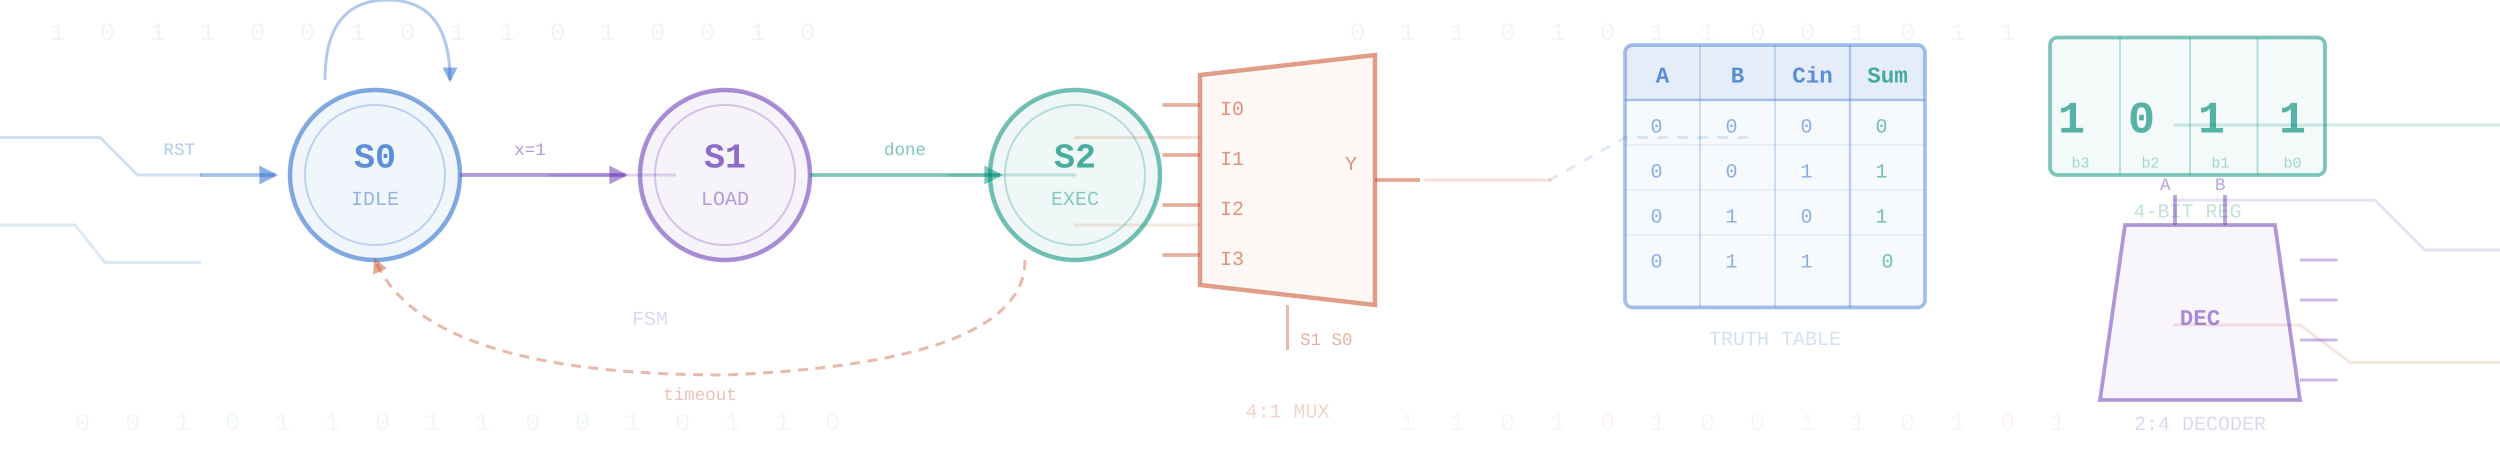
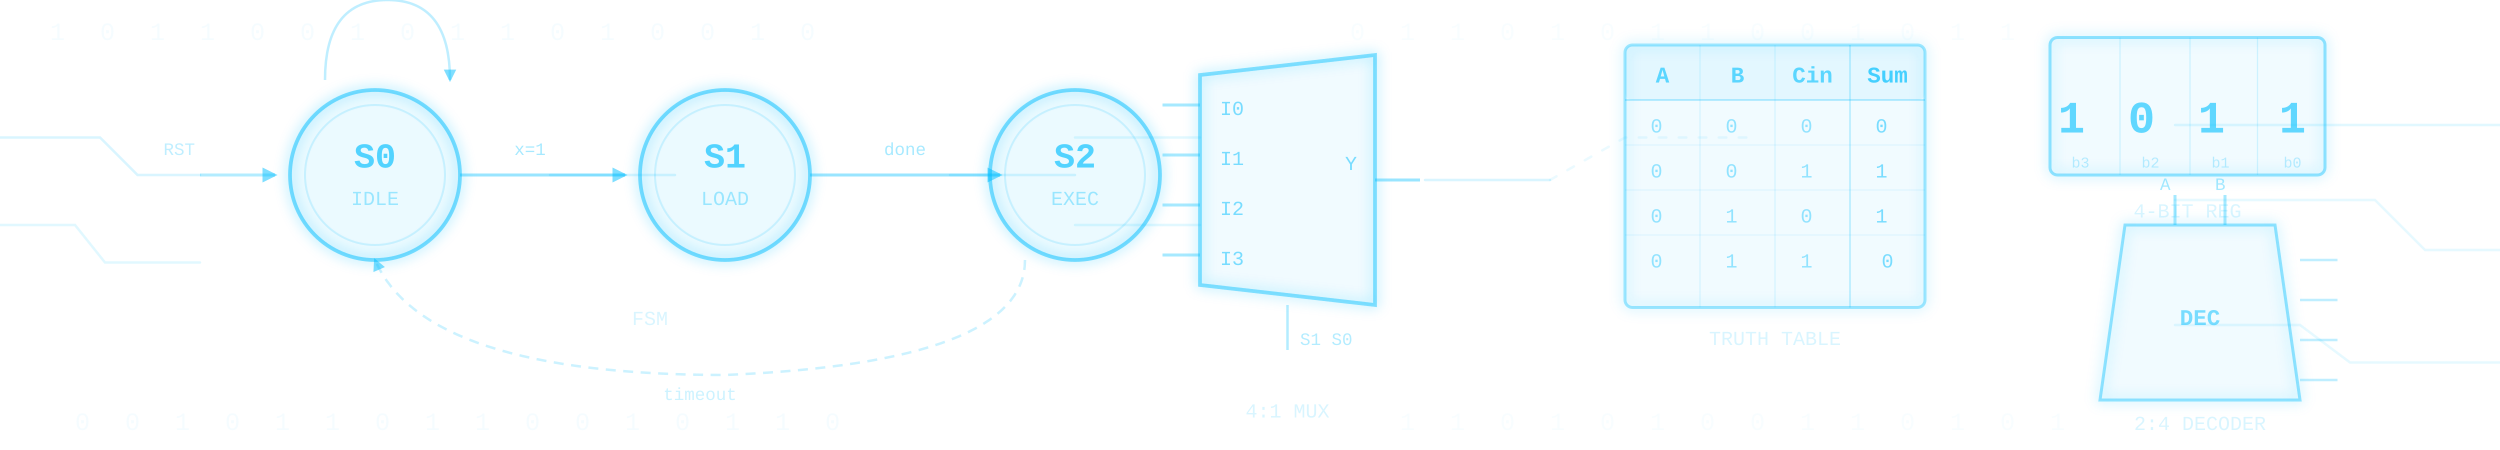
<svg xmlns="http://www.w3.org/2000/svg" viewBox="0 0 1000 180">
+   <defs>
+     <filter id="glowB" x="-20%" y="-20%" width="140%" height="140%">
+       <feGaussianBlur stdDeviation="2.5" result="blur" />
+       <feMerge>
+         <feMergeNode in="blur" />
+         <feMergeNode in="SourceGraphic" />
+       </feMerge>
+     </filter>
+     <marker id="arrowCyan" viewBox="0 0 6 6" refX="5" refY="3" markerWidth="5" markerHeight="5" orient="auto-start-reverse">
+       <path d="M0,0 L6,3 L0,6 Z" fill="rgba(0,191,255,0.5)" />
+     </marker>
+   </defs>
  <text font-family="'Courier New', monospace" font-size="10" letter-spacing="4">
-     <tspan x="20" y="16" fill="rgba(30,60,120,0.06)">1 0 1 1 0 0 1 0 1 1 0 1 0 0 1 0</tspan>
-     <tspan x="540" y="16" fill="rgba(120,40,160,0.06)">0 1 1 0 1 0 1 1 0 0 1 0 1 1</tspan>
-     <tspan x="30" y="172" fill="rgba(0,120,120,0.06)">0 0 1 0 1 1 0 1 1 0 0 1 0 1 1 0</tspan>
-     <tspan x="560" y="172" fill="rgba(200,80,40,0.06)">1 1 0 1 0 1 0 0 1 1 0 1 0 1</tspan>
+     <tspan x="20" y="16" fill="rgba(0,191,255,0.04)">1 0 1 1 0 0 1 0 1 1 0 1 0 0 1 0</tspan>
+     <tspan x="540" y="16" fill="rgba(0,191,255,0.03)">0 1 1 0 1 0 1 1 0 0 1 0 1 1</tspan>
+     <tspan x="30" y="172" fill="rgba(0,191,255,0.04)">0 0 1 0 1 1 0 1 1 0 0 1 0 1 1 0</tspan>
+     <tspan x="560" y="172" fill="rgba(0,191,255,0.03)">1 1 0 1 0 1 0 0 1 1 0 1 0 1</tspan>
  </text>
-   <g stroke-width="1.2" fill="none" stroke-linecap="round">
-     <path d="M0,55 H40 L55,70 H80" stroke="rgba(30,100,200,0.2)" />
-     <path d="M0,90 H30 L42,105 H80" stroke="rgba(30,100,200,0.15)" />
-     <path d="M220,70 H270" stroke="rgba(100,50,180,0.2)" />
-     <path d="M380,70 H430" stroke="rgba(0,140,120,0.2)" />
-     <path d="M430,55 H480" stroke="rgba(200,80,40,0.18)" />
-     <path d="M430,90 H480" stroke="rgba(200,80,40,0.15)" />
-     <path d="M570,72 H620" stroke="rgba(200,80,40,0.18)" />
-     <path d="M620,72 L650,55 H700" stroke="rgba(30,100,200,0.15)" stroke-dasharray="3,5" />
-     <path d="M870,50 H1000" stroke="rgba(0,140,120,0.18)" />
-     <path d="M870,80 H950 L970,100 H1000" stroke="rgba(100,50,180,0.15)" />
-     <path d="M870,130 H920 L940,145 H1000" stroke="rgba(200,80,40,0.15)" />
+   <g stroke-width="1" fill="none" stroke-linecap="round">
+     <path d="M0,55 H40 L55,70 H80" stroke="rgba(0,191,255,0.15)" />
+     <path d="M0,90 H30 L42,105 H80" stroke="rgba(0,191,255,0.12)" />
+     <path d="M220,70 H270" stroke="rgba(0,191,255,0.15)" />
+     <path d="M380,70 H430" stroke="rgba(0,191,255,0.15)" />
+     <path d="M430,55 H480" stroke="rgba(0,191,255,0.12)" />
+     <path d="M430,90 H480" stroke="rgba(0,191,255,0.12)" />
+     <path d="M570,72 H620" stroke="rgba(0,191,255,0.15)" />
+     <path d="M620,72 L650,55 H700" stroke="rgba(0,191,255,0.08)" stroke-dasharray="3,5" />
+     <path d="M870,50 H1000" stroke="rgba(0,191,255,0.12)" />
+     <path d="M870,80 H950 L970,100 H1000" stroke="rgba(0,191,255,0.1)" />
+     <path d="M870,130 H920 L940,145 H1000" stroke="rgba(0,191,255,0.1)" />
  </g>
  <g transform="translate(110,30)">
-     <circle cx="40" cy="40" r="34" fill="rgba(30,100,200,0.06)" stroke="rgba(30,100,200,0.55)" stroke-width="1.8" />
-     <circle cx="40" cy="40" r="28" fill="none" stroke="rgba(30,100,200,0.25)" stroke-width="0.8" />
-     <text x="40" y="37" fill="rgba(30,100,200,0.7)" font-size="14" font-family="'Courier New', monospace" text-anchor="middle" font-weight="bold">S0</text>
-     <text x="40" y="52" fill="rgba(30,100,200,0.45)" font-size="8" font-family="'Courier New', monospace" text-anchor="middle">IDLE</text>
+     <circle cx="40" cy="40" r="34" fill="rgba(0,191,255,0.04)" stroke="rgba(0,191,255,0.5)" stroke-width="1.5" filter="url(#glowB)" />
+     <circle cx="40" cy="40" r="28" fill="none" stroke="rgba(0,191,255,0.15)" stroke-width="0.8" />
+     <text x="40" y="37" fill="rgba(0,191,255,0.65)" font-size="14" font-family="'Courier New', monospace" text-anchor="middle" font-weight="bold">S0</text>
+     <text x="40" y="52" fill="rgba(0,191,255,0.35)" font-size="8" font-family="'Courier New', monospace" text-anchor="middle">IDLE</text>
  </g>
-   <g stroke="rgba(100,50,180,0.5)" stroke-width="1.5" fill="none">
-     <path d="M184,70 H240 L250,70" marker-end="url(#arrowPurple)" />
+   <g stroke="rgba(0,191,255,0.4)" stroke-width="1.2" fill="none">
+     <path d="M184,70 H250" marker-end="url(#arrowCyan)" />
  </g>
-   <text x="212" y="62" fill="rgba(100,50,180,0.5)" font-size="7" font-family="'Courier New', monospace" text-anchor="middle">x=1</text>
+   <text x="212" y="62" fill="rgba(0,191,255,0.35)" font-size="7" font-family="'Courier New', monospace" text-anchor="middle">x=1</text>
  <g transform="translate(250,30)">
-     <circle cx="40" cy="40" r="34" fill="rgba(100,50,180,0.06)" stroke="rgba(100,50,180,0.55)" stroke-width="1.8" />
-     <circle cx="40" cy="40" r="28" fill="none" stroke="rgba(100,50,180,0.25)" stroke-width="0.8" />
-     <text x="40" y="37" fill="rgba(100,50,180,0.7)" font-size="14" font-family="'Courier New', monospace" text-anchor="middle" font-weight="bold">S1</text>
-     <text x="40" y="52" fill="rgba(100,50,180,0.45)" font-size="8" font-family="'Courier New', monospace" text-anchor="middle">LOAD</text>
+     <circle cx="40" cy="40" r="34" fill="rgba(0,191,255,0.04)" stroke="rgba(0,191,255,0.5)" stroke-width="1.5" filter="url(#glowB)" />
+     <circle cx="40" cy="40" r="28" fill="none" stroke="rgba(0,191,255,0.15)" stroke-width="0.8" />
+     <text x="40" y="37" fill="rgba(0,191,255,0.65)" font-size="14" font-family="'Courier New', monospace" text-anchor="middle" font-weight="bold">S1</text>
+     <text x="40" y="52" fill="rgba(0,191,255,0.35)" font-size="8" font-family="'Courier New', monospace" text-anchor="middle">LOAD</text>
  </g>
-   <g stroke="rgba(0,140,120,0.5)" stroke-width="1.5" fill="none">
-     <path d="M324,70 H390 L400,70" marker-end="url(#arrowTeal)" />
+   <g stroke="rgba(0,191,255,0.4)" stroke-width="1.2" fill="none">
+     <path d="M324,70 H400" marker-end="url(#arrowCyan)" />
  </g>
-   <text x="362" y="62" fill="rgba(0,140,120,0.5)" font-size="7" font-family="'Courier New', monospace" text-anchor="middle">done</text>
+   <text x="362" y="62" fill="rgba(0,191,255,0.35)" font-size="7" font-family="'Courier New', monospace" text-anchor="middle">done</text>
  <g transform="translate(390,30)">
-     <circle cx="40" cy="40" r="34" fill="rgba(0,140,120,0.06)" stroke="rgba(0,140,120,0.55)" stroke-width="1.8" />
-     <circle cx="40" cy="40" r="28" fill="none" stroke="rgba(0,140,120,0.25)" stroke-width="0.8" />
-     <text x="40" y="37" fill="rgba(0,140,120,0.7)" font-size="14" font-family="'Courier New', monospace" text-anchor="middle" font-weight="bold">S2</text>
-     <text x="40" y="52" fill="rgba(0,140,120,0.45)" font-size="8" font-family="'Courier New', monospace" text-anchor="middle">EXEC</text>
+     <circle cx="40" cy="40" r="34" fill="rgba(0,191,255,0.04)" stroke="rgba(0,191,255,0.5)" stroke-width="1.5" filter="url(#glowB)" />
+     <circle cx="40" cy="40" r="28" fill="none" stroke="rgba(0,191,255,0.15)" stroke-width="0.8" />
+     <text x="40" y="37" fill="rgba(0,191,255,0.65)" font-size="14" font-family="'Courier New', monospace" text-anchor="middle" font-weight="bold">S2</text>
+     <text x="40" y="52" fill="rgba(0,191,255,0.35)" font-size="8" font-family="'Courier New', monospace" text-anchor="middle">EXEC</text>
  </g>
-   <path d="M130,32 Q130,0 155,0 Q180,0 180,32" fill="none" stroke="rgba(30,100,200,0.35)" stroke-width="1.2" marker-end="url(#arrowBlue)" />
-   <text x="155" y="-5" fill="rgba(30,100,200,0.4)" font-size="6" font-family="'Courier New', monospace" text-anchor="middle">x=0</text>
-   <path d="M80,70 L110,70" fill="none" stroke="rgba(30,100,200,0.4)" stroke-width="1.5" marker-end="url(#arrowBlue)" />
-   <text x="78" y="62" fill="rgba(30,100,200,0.35)" font-size="7" font-family="'Courier New', monospace" text-anchor="end">RST</text>
-   <path d="M410,104 Q410,145 290,150 Q170,150 150,104" fill="none" stroke="rgba(200,80,40,0.4)" stroke-width="1.2" stroke-dasharray="4,3" marker-end="url(#arrowOrange)" />
-   <text x="280" y="160" fill="rgba(200,80,40,0.35)" font-size="7" font-family="'Courier New', monospace" text-anchor="middle">timeout</text>
-   <text x="260" y="130" fill="rgba(100,50,180,0.2)" font-size="8" font-family="'Courier New', monospace" text-anchor="middle">FSM</text>
+   <path d="M130,32 Q130,0 155,0 Q180,0 180,32" fill="none" stroke="rgba(0,191,255,0.25)" stroke-width="1" marker-end="url(#arrowCyan)" />
+   <text x="155" y="-5" fill="rgba(0,191,255,0.25)" font-size="6" font-family="'Courier New', monospace" text-anchor="middle">x=0</text>
+   <path d="M80,70 L110,70" fill="none" stroke="rgba(0,191,255,0.3)" stroke-width="1.2" marker-end="url(#arrowCyan)" />
+   <text x="78" y="62" fill="rgba(0,191,255,0.25)" font-size="7" font-family="'Courier New', monospace" text-anchor="end">RST</text>
+   <path d="M410,104 Q410,145 290,150 Q170,150 150,104" fill="none" stroke="rgba(0,191,255,0.2)" stroke-width="1" stroke-dasharray="4,3" marker-end="url(#arrowCyan)" />
+   <text x="280" y="160" fill="rgba(0,191,255,0.2)" font-size="7" font-family="'Courier New', monospace" text-anchor="middle">timeout</text>
+   <text x="260" y="130" fill="rgba(0,191,255,0.15)" font-size="8" font-family="'Courier New', monospace" text-anchor="middle">FSM</text>
  <g transform="translate(480,22)">
-     <path d="M0,8 L70,0 L70,100 L0,92 Z" fill="rgba(200,80,40,0.05)" stroke="rgba(200,80,40,0.55)" stroke-width="1.8" />
-     <line x1="-15" y1="20" x2="0" y2="20" stroke="rgba(200,80,40,0.45)" stroke-width="1.5" />
-     <line x1="-15" y1="40" x2="0" y2="40" stroke="rgba(200,80,40,0.45)" stroke-width="1.5" />
-     <line x1="-15" y1="60" x2="0" y2="60" stroke="rgba(200,80,40,0.45)" stroke-width="1.5" />
-     <line x1="-15" y1="80" x2="0" y2="80" stroke="rgba(200,80,40,0.45)" stroke-width="1.5" />
-     <line x1="70" y1="50" x2="88" y2="50" stroke="rgba(200,80,40,0.5)" stroke-width="1.5" />
-     <line x1="35" y1="100" x2="35" y2="118" stroke="rgba(200,80,40,0.4)" stroke-width="1.2" />
-     <text x="8" y="24" fill="rgba(200,80,40,0.6)" font-size="8" font-family="'Courier New', monospace">I0</text>
-     <text x="8" y="44" fill="rgba(200,80,40,0.6)" font-size="8" font-family="'Courier New', monospace">I1</text>
-     <text x="8" y="64" fill="rgba(200,80,40,0.6)" font-size="8" font-family="'Courier New', monospace">I2</text>
-     <text x="8" y="84" fill="rgba(200,80,40,0.6)" font-size="8" font-family="'Courier New', monospace">I3</text>
-     <text x="58" y="46" fill="rgba(200,80,40,0.6)" font-size="8" font-family="'Courier New', monospace">Y</text>
-     <text x="40" y="116" fill="rgba(200,80,40,0.45)" font-size="7" font-family="'Courier New', monospace">S1 S0</text>
-     <text x="35" y="145" fill="rgba(200,80,40,0.25)" font-size="8" font-family="'Courier New', monospace" text-anchor="middle">4:1 MUX</text>
+     <path d="M0,8 L70,0 L70,100 L0,92 Z" fill="rgba(0,191,255,0.03)" stroke="rgba(0,191,255,0.45)" stroke-width="1.5" filter="url(#glowB)" />
+     <line x1="-15" y1="20" x2="0" y2="20" stroke="rgba(0,191,255,0.35)" stroke-width="1.2" />
+     <line x1="-15" y1="40" x2="0" y2="40" stroke="rgba(0,191,255,0.35)" stroke-width="1.2" />
+     <line x1="-15" y1="60" x2="0" y2="60" stroke="rgba(0,191,255,0.35)" stroke-width="1.2" />
+     <line x1="-15" y1="80" x2="0" y2="80" stroke="rgba(0,191,255,0.35)" stroke-width="1.2" />
+     <line x1="70" y1="50" x2="88" y2="50" stroke="rgba(0,191,255,0.4)" stroke-width="1.2" />
+     <line x1="35" y1="100" x2="35" y2="118" stroke="rgba(0,191,255,0.3)" stroke-width="1" />
+     <text x="8" y="24" fill="rgba(0,191,255,0.5)" font-size="8" font-family="'Courier New', monospace">I0</text>
+     <text x="8" y="44" fill="rgba(0,191,255,0.5)" font-size="8" font-family="'Courier New', monospace">I1</text>
+     <text x="8" y="64" fill="rgba(0,191,255,0.5)" font-size="8" font-family="'Courier New', monospace">I2</text>
+     <text x="8" y="84" fill="rgba(0,191,255,0.5)" font-size="8" font-family="'Courier New', monospace">I3</text>
+     <text x="58" y="46" fill="rgba(0,191,255,0.5)" font-size="8" font-family="'Courier New', monospace">Y</text>
+     <text x="40" y="116" fill="rgba(0,191,255,0.3)" font-size="7" font-family="'Courier New', monospace">S1 S0</text>
+     <text x="35" y="145" fill="rgba(0,191,255,0.15)" font-size="8" font-family="'Courier New', monospace" text-anchor="middle">4:1 MUX</text>
  </g>
  <g transform="translate(650,18)">
-     <rect x="0" y="0" width="120" height="105" rx="3" fill="rgba(30,100,200,0.04)" stroke="rgba(30,100,200,0.4)" stroke-width="1.5" />
-     <rect x="0" y="0" width="120" height="22" rx="3" fill="rgba(30,100,200,0.08)" />
-     <line x1="0" y1="22" x2="120" y2="22" stroke="rgba(30,100,200,0.35)" stroke-width="1" />
-     <line x1="30" y1="0" x2="30" y2="105" stroke="rgba(30,100,200,0.2)" stroke-width="0.8" />
-     <line x1="60" y1="0" x2="60" y2="105" stroke="rgba(30,100,200,0.2)" stroke-width="0.8" />
-     <line x1="90" y1="0" x2="90" y2="105" stroke="rgba(30,100,200,0.3)" stroke-width="1" />
-     <line x1="0" y1="40" x2="120" y2="40" stroke="rgba(30,100,200,0.12)" stroke-width="0.5" />
-     <line x1="0" y1="58" x2="120" y2="58" stroke="rgba(30,100,200,0.12)" stroke-width="0.5" />
-     <line x1="0" y1="76" x2="120" y2="76" stroke="rgba(30,100,200,0.12)" stroke-width="0.5" />
-     <text x="15" y="15" fill="rgba(30,100,200,0.7)" font-size="9" font-family="'Courier New', monospace" text-anchor="middle" font-weight="bold">A</text>
-     <text x="45" y="15" fill="rgba(30,100,200,0.7)" font-size="9" font-family="'Courier New', monospace" text-anchor="middle" font-weight="bold">B</text>
-     <text x="75" y="15" fill="rgba(30,100,200,0.7)" font-size="9" font-family="'Courier New', monospace" text-anchor="middle" font-weight="bold">Cin</text>
-     <text x="105" y="15" fill="rgba(0,140,120,0.7)" font-size="9" font-family="'Courier New', monospace" text-anchor="middle" font-weight="bold">Sum</text>
+     <rect x="0" y="0" width="120" height="105" rx="3" fill="rgba(0,191,255,0.03)" stroke="rgba(0,191,255,0.35)" stroke-width="1.2" filter="url(#glowB)" />
+     <rect x="0" y="0" width="120" height="22" rx="3" fill="rgba(0,191,255,0.06)" />
+     <line x1="0" y1="22" x2="120" y2="22" stroke="rgba(0,191,255,0.25)" stroke-width="0.8" />
+     <line x1="30" y1="0" x2="30" y2="105" stroke="rgba(0,191,255,0.12)" stroke-width="0.5" />
+     <line x1="60" y1="0" x2="60" y2="105" stroke="rgba(0,191,255,0.12)" stroke-width="0.5" />
+     <line x1="90" y1="0" x2="90" y2="105" stroke="rgba(0,191,255,0.2)" stroke-width="0.8" />
+     <line x1="0" y1="40" x2="120" y2="40" stroke="rgba(0,191,255,0.08)" stroke-width="0.5" />
+     <line x1="0" y1="58" x2="120" y2="58" stroke="rgba(0,191,255,0.08)" stroke-width="0.5" />
+     <line x1="0" y1="76" x2="120" y2="76" stroke="rgba(0,191,255,0.08)" stroke-width="0.5" />
+     <text x="15" y="15" fill="rgba(0,191,255,0.6)" font-size="9" font-family="'Courier New', monospace" text-anchor="middle" font-weight="bold">A</text>
+     <text x="45" y="15" fill="rgba(0,191,255,0.6)" font-size="9" font-family="'Courier New', monospace" text-anchor="middle" font-weight="bold">B</text>
+     <text x="75" y="15" fill="rgba(0,191,255,0.6)" font-size="9" font-family="'Courier New', monospace" text-anchor="middle" font-weight="bold">Cin</text>
+     <text x="105" y="15" fill="rgba(0,191,255,0.7)" font-size="9" font-family="'Courier New', monospace" text-anchor="middle" font-weight="bold">Sum</text>
    <text font-family="'Courier New', monospace" font-size="8" text-anchor="middle">
-       <tspan x="15" y="35" fill="rgba(30,100,200,0.5)">0</tspan>
-       <tspan x="45" y="35" fill="rgba(30,100,200,0.5)">0</tspan>
-       <tspan x="75" y="35" fill="rgba(30,100,200,0.5)">0</tspan>
-       <tspan x="105" y="35" fill="rgba(0,140,120,0.55)">0</tspan>
-       <tspan x="15" y="53" fill="rgba(30,100,200,0.5)">0</tspan>
-       <tspan x="45" y="53" fill="rgba(30,100,200,0.5)">0</tspan>
-       <tspan x="75" y="53" fill="rgba(30,100,200,0.5)">1</tspan>
-       <tspan x="105" y="53" fill="rgba(0,140,120,0.55)">1</tspan>
-       <tspan x="15" y="71" fill="rgba(30,100,200,0.5)">0</tspan>
-       <tspan x="45" y="71" fill="rgba(30,100,200,0.5)">1</tspan>
-       <tspan x="75" y="71" fill="rgba(30,100,200,0.5)">0</tspan>
-       <tspan x="105" y="71" fill="rgba(0,140,120,0.55)">1</tspan>
-       <tspan x="15" y="89" fill="rgba(30,100,200,0.5)">0</tspan>
-       <tspan x="45" y="89" fill="rgba(30,100,200,0.5)">1</tspan>
-       <tspan x="75" y="89" fill="rgba(30,100,200,0.5)">1</tspan>
-       <tspan x="105" y="89" fill="rgba(0,140,120,0.55)">0</tspan>
+       <tspan x="15" y="35" fill="rgba(0,191,255,0.4)">0</tspan>
+       <tspan x="45" y="35" fill="rgba(0,191,255,0.4)">0</tspan>
+       <tspan x="75" y="35" fill="rgba(0,191,255,0.4)">0</tspan>
+       <tspan x="105" y="35" fill="rgba(0,191,255,0.5)">0</tspan>
+       <tspan x="15" y="53" fill="rgba(0,191,255,0.4)">0</tspan>
+       <tspan x="45" y="53" fill="rgba(0,191,255,0.4)">0</tspan>
+       <tspan x="75" y="53" fill="rgba(0,191,255,0.4)">1</tspan>
+       <tspan x="105" y="53" fill="rgba(0,191,255,0.5)">1</tspan>
+       <tspan x="15" y="71" fill="rgba(0,191,255,0.4)">0</tspan>
+       <tspan x="45" y="71" fill="rgba(0,191,255,0.4)">1</tspan>
+       <tspan x="75" y="71" fill="rgba(0,191,255,0.4)">0</tspan>
+       <tspan x="105" y="71" fill="rgba(0,191,255,0.5)">1</tspan>
+       <tspan x="15" y="89" fill="rgba(0,191,255,0.4)">0</tspan>
+       <tspan x="45" y="89" fill="rgba(0,191,255,0.4)">1</tspan>
+       <tspan x="75" y="89" fill="rgba(0,191,255,0.4)">1</tspan>
+       <tspan x="105" y="89" fill="rgba(0,191,255,0.5)">0</tspan>
    </text>
-     <text x="60" y="120" fill="rgba(30,100,200,0.2)" font-size="8" font-family="'Courier New', monospace" text-anchor="middle">TRUTH TABLE</text>
+     <text x="60" y="120" fill="rgba(0,191,255,0.15)" font-size="8" font-family="'Courier New', monospace" text-anchor="middle">TRUTH TABLE</text>
  </g>
  <g transform="translate(820,15)">
-     <rect x="0" y="0" width="110" height="55" rx="3" fill="rgba(0,140,120,0.05)" stroke="rgba(0,140,120,0.5)" stroke-width="1.5" />
-     <line x1="28" y1="0" x2="28" y2="55" stroke="rgba(0,140,120,0.25)" stroke-width="0.8" />
-     <line x1="56" y1="0" x2="56" y2="55" stroke="rgba(0,140,120,0.25)" stroke-width="0.8" />
-     <line x1="83" y1="0" x2="83" y2="55" stroke="rgba(0,140,120,0.25)" stroke-width="0.8" />
+     <rect x="0" y="0" width="110" height="55" rx="3" fill="rgba(0,191,255,0.03)" stroke="rgba(0,191,255,0.4)" stroke-width="1.2" filter="url(#glowB)" />
+     <line x1="28" y1="0" x2="28" y2="55" stroke="rgba(0,191,255,0.15)" stroke-width="0.5" />
+     <line x1="56" y1="0" x2="56" y2="55" stroke="rgba(0,191,255,0.15)" stroke-width="0.5" />
+     <line x1="83" y1="0" x2="83" y2="55" stroke="rgba(0,191,255,0.15)" stroke-width="0.5" />
    <text font-family="'Courier New', monospace" font-size="18" text-anchor="middle" font-weight="bold">
-       <tspan x="14" y="38" fill="rgba(0,140,120,0.65)">1</tspan>
-       <tspan x="42" y="38" fill="rgba(0,140,120,0.65)">0</tspan>
-       <tspan x="70" y="38" fill="rgba(0,140,120,0.65)">1</tspan>
-       <tspan x="97" y="38" fill="rgba(0,140,120,0.65)">1</tspan>
+       <tspan x="14" y="38" fill="rgba(0,191,255,0.6)">1</tspan>
+       <tspan x="42" y="38" fill="rgba(0,191,255,0.6)">0</tspan>
+       <tspan x="70" y="38" fill="rgba(0,191,255,0.6)">1</tspan>
+       <tspan x="97" y="38" fill="rgba(0,191,255,0.6)">1</tspan>
    </text>
-     <text font-family="'Courier New', monospace" font-size="6" text-anchor="middle" fill="rgba(0,140,120,0.35)">
+     <text font-family="'Courier New', monospace" font-size="6" text-anchor="middle" fill="rgba(0,191,255,0.25)">
      <tspan x="14" y="52">b3</tspan>
      <tspan x="42" y="52">b2</tspan>
      <tspan x="70" y="52">b1</tspan>
      <tspan x="97" y="52">b0</tspan>
    </text>
-     <text x="55" y="72" fill="rgba(0,140,120,0.25)" font-size="8" font-family="'Courier New', monospace" text-anchor="middle">4-BIT REG</text>
+     <text x="55" y="72" fill="rgba(0,191,255,0.15)" font-size="8" font-family="'Courier New', monospace" text-anchor="middle">4-BIT REG</text>
  </g>
  <g transform="translate(840,90)">
-     <path d="M10,0 L70,0 L80,70 L0,70 Z" fill="rgba(100,50,180,0.05)" stroke="rgba(100,50,180,0.5)" stroke-width="1.5" />
-     <line x1="30" y1="-12" x2="30" y2="0" stroke="rgba(100,50,180,0.45)" stroke-width="1.5" />
-     <line x1="50" y1="-12" x2="50" y2="0" stroke="rgba(100,50,180,0.45)" stroke-width="1.5" />
-     <line x1="80" y1="14" x2="95" y2="14" stroke="rgba(100,50,180,0.35)" stroke-width="1.2" />
-     <line x1="80" y1="30" x2="95" y2="30" stroke="rgba(100,50,180,0.35)" stroke-width="1.2" />
-     <line x1="80" y1="46" x2="95" y2="46" stroke="rgba(100,50,180,0.35)" stroke-width="1.2" />
-     <line x1="80" y1="62" x2="95" y2="62" stroke="rgba(100,50,180,0.35)" stroke-width="1.2" />
-     <text x="24" y="-14" fill="rgba(100,50,180,0.45)" font-size="7" font-family="'Courier New', monospace">A</text>
-     <text x="46" y="-14" fill="rgba(100,50,180,0.45)" font-size="7" font-family="'Courier New', monospace">B</text>
-     <text x="40" y="40" fill="rgba(100,50,180,0.55)" font-size="9" font-family="'Courier New', monospace" text-anchor="middle" font-weight="bold">DEC</text>
-     <text x="40" y="82" fill="rgba(100,50,180,0.2)" font-size="8" font-family="'Courier New', monospace" text-anchor="middle">2:4 DECODER</text>
+     <path d="M10,0 L70,0 L80,70 L0,70 Z" fill="rgba(0,191,255,0.03)" stroke="rgba(0,191,255,0.4)" stroke-width="1.2" filter="url(#glowB)" />
+     <line x1="30" y1="-12" x2="30" y2="0" stroke="rgba(0,191,255,0.35)" stroke-width="1.2" />
+     <line x1="50" y1="-12" x2="50" y2="0" stroke="rgba(0,191,255,0.35)" stroke-width="1.2" />
+     <line x1="80" y1="14" x2="95" y2="14" stroke="rgba(0,191,255,0.25)" stroke-width="1" />
+     <line x1="80" y1="30" x2="95" y2="30" stroke="rgba(0,191,255,0.25)" stroke-width="1" />
+     <line x1="80" y1="46" x2="95" y2="46" stroke="rgba(0,191,255,0.25)" stroke-width="1" />
+     <line x1="80" y1="62" x2="95" y2="62" stroke="rgba(0,191,255,0.25)" stroke-width="1" />
+     <text x="24" y="-14" fill="rgba(0,191,255,0.35)" font-size="7" font-family="'Courier New', monospace">A</text>
+     <text x="46" y="-14" fill="rgba(0,191,255,0.35)" font-size="7" font-family="'Courier New', monospace">B</text>
+     <text x="40" y="40" fill="rgba(0,191,255,0.5)" font-size="9" font-family="'Courier New', monospace" text-anchor="middle" font-weight="bold">DEC</text>
+     <text x="40" y="82" fill="rgba(0,191,255,0.15)" font-size="8" font-family="'Courier New', monospace" text-anchor="middle">2:4 DECODER</text>
  </g>
-   <defs>
-     <marker id="arrowBlue" viewBox="0 0 6 6" refX="5" refY="3" markerWidth="5" markerHeight="5" orient="auto-start-reverse">
-       <path d="M0,0 L6,3 L0,6 Z" fill="rgba(30,100,200,0.5)" />
-     </marker>
-     <marker id="arrowPurple" viewBox="0 0 6 6" refX="5" refY="3" markerWidth="5" markerHeight="5" orient="auto-start-reverse">
-       <path d="M0,0 L6,3 L0,6 Z" fill="rgba(100,50,180,0.5)" />
-     </marker>
-     <marker id="arrowTeal" viewBox="0 0 6 6" refX="5" refY="3" markerWidth="5" markerHeight="5" orient="auto-start-reverse">
-       <path d="M0,0 L6,3 L0,6 Z" fill="rgba(0,140,120,0.5)" />
-     </marker>
-     <marker id="arrowOrange" viewBox="0 0 6 6" refX="5" refY="3" markerWidth="5" markerHeight="5" orient="auto-start-reverse">
-       <path d="M0,0 L6,3 L0,6 Z" fill="rgba(200,80,40,0.5)" />
-     </marker>
-   </defs>
</svg>
